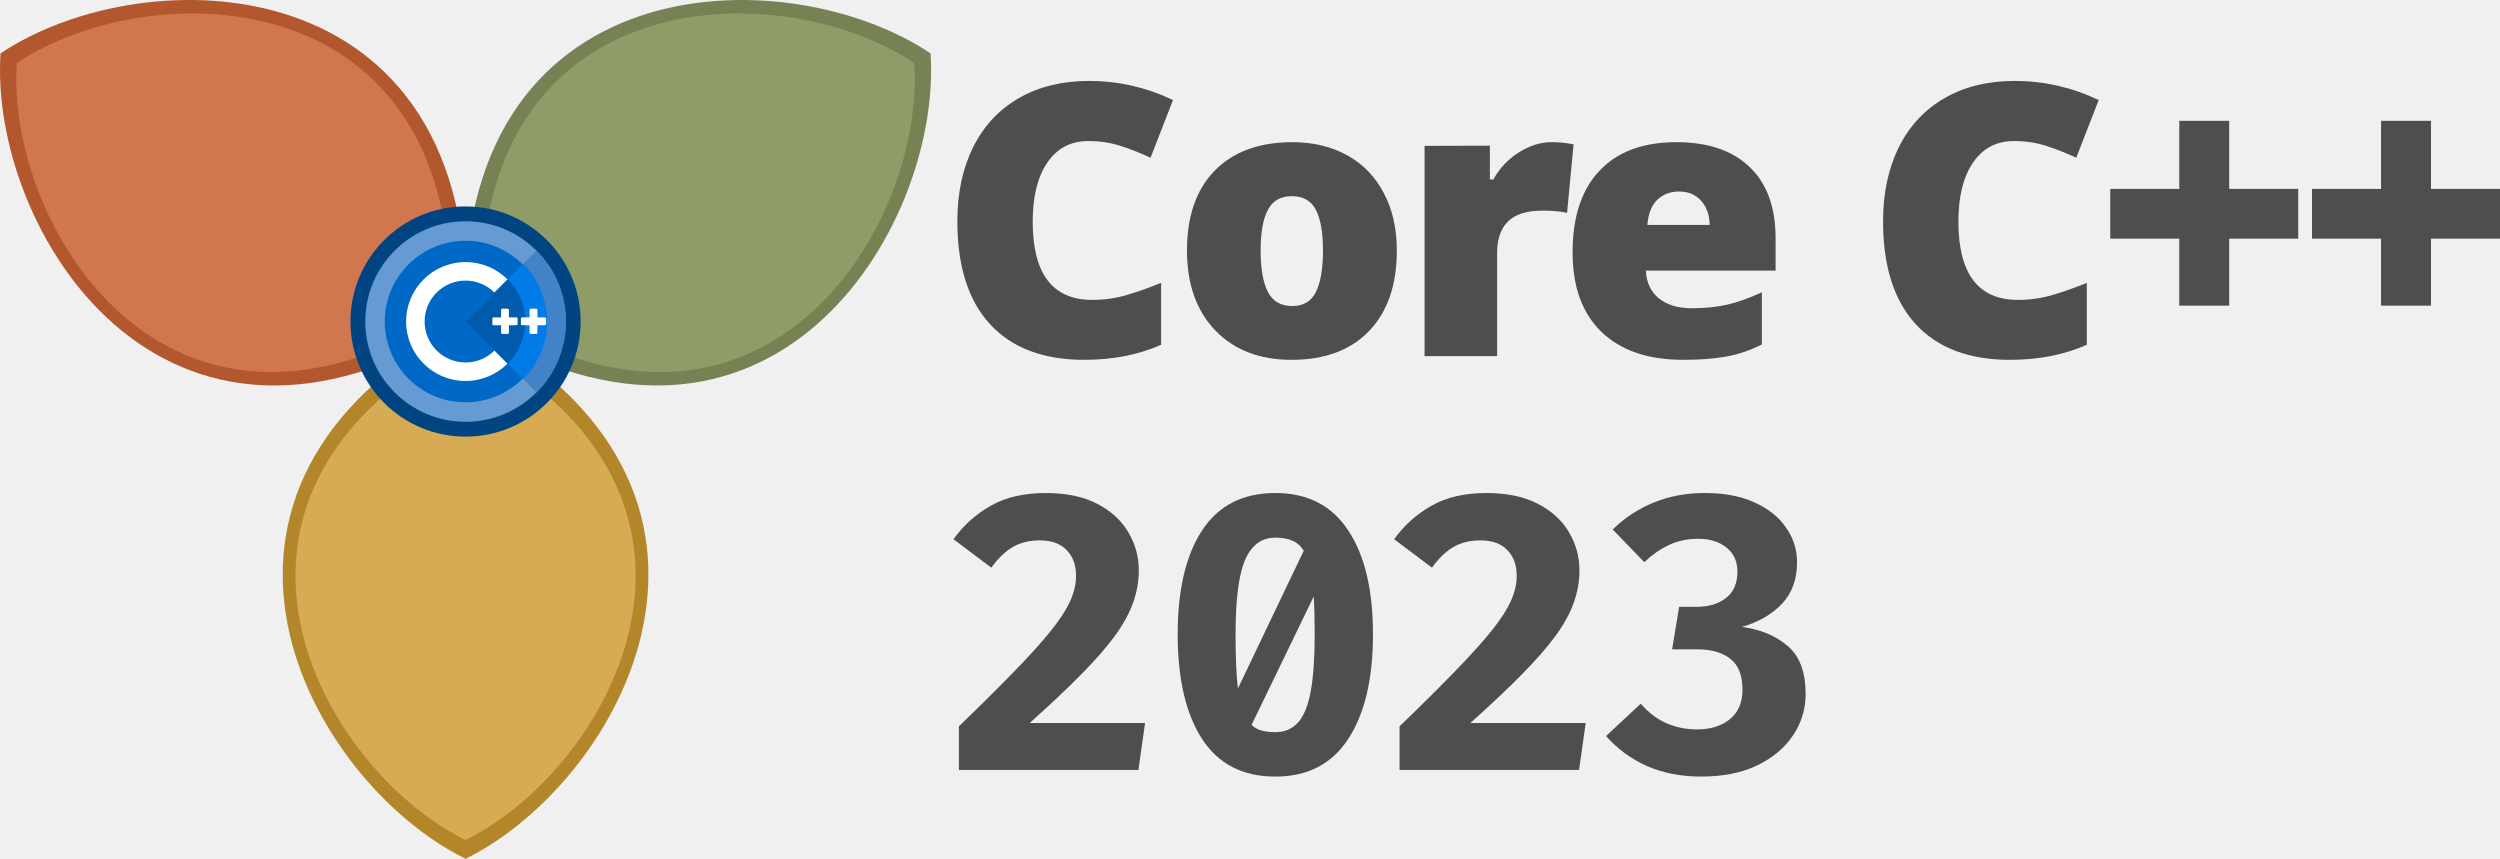
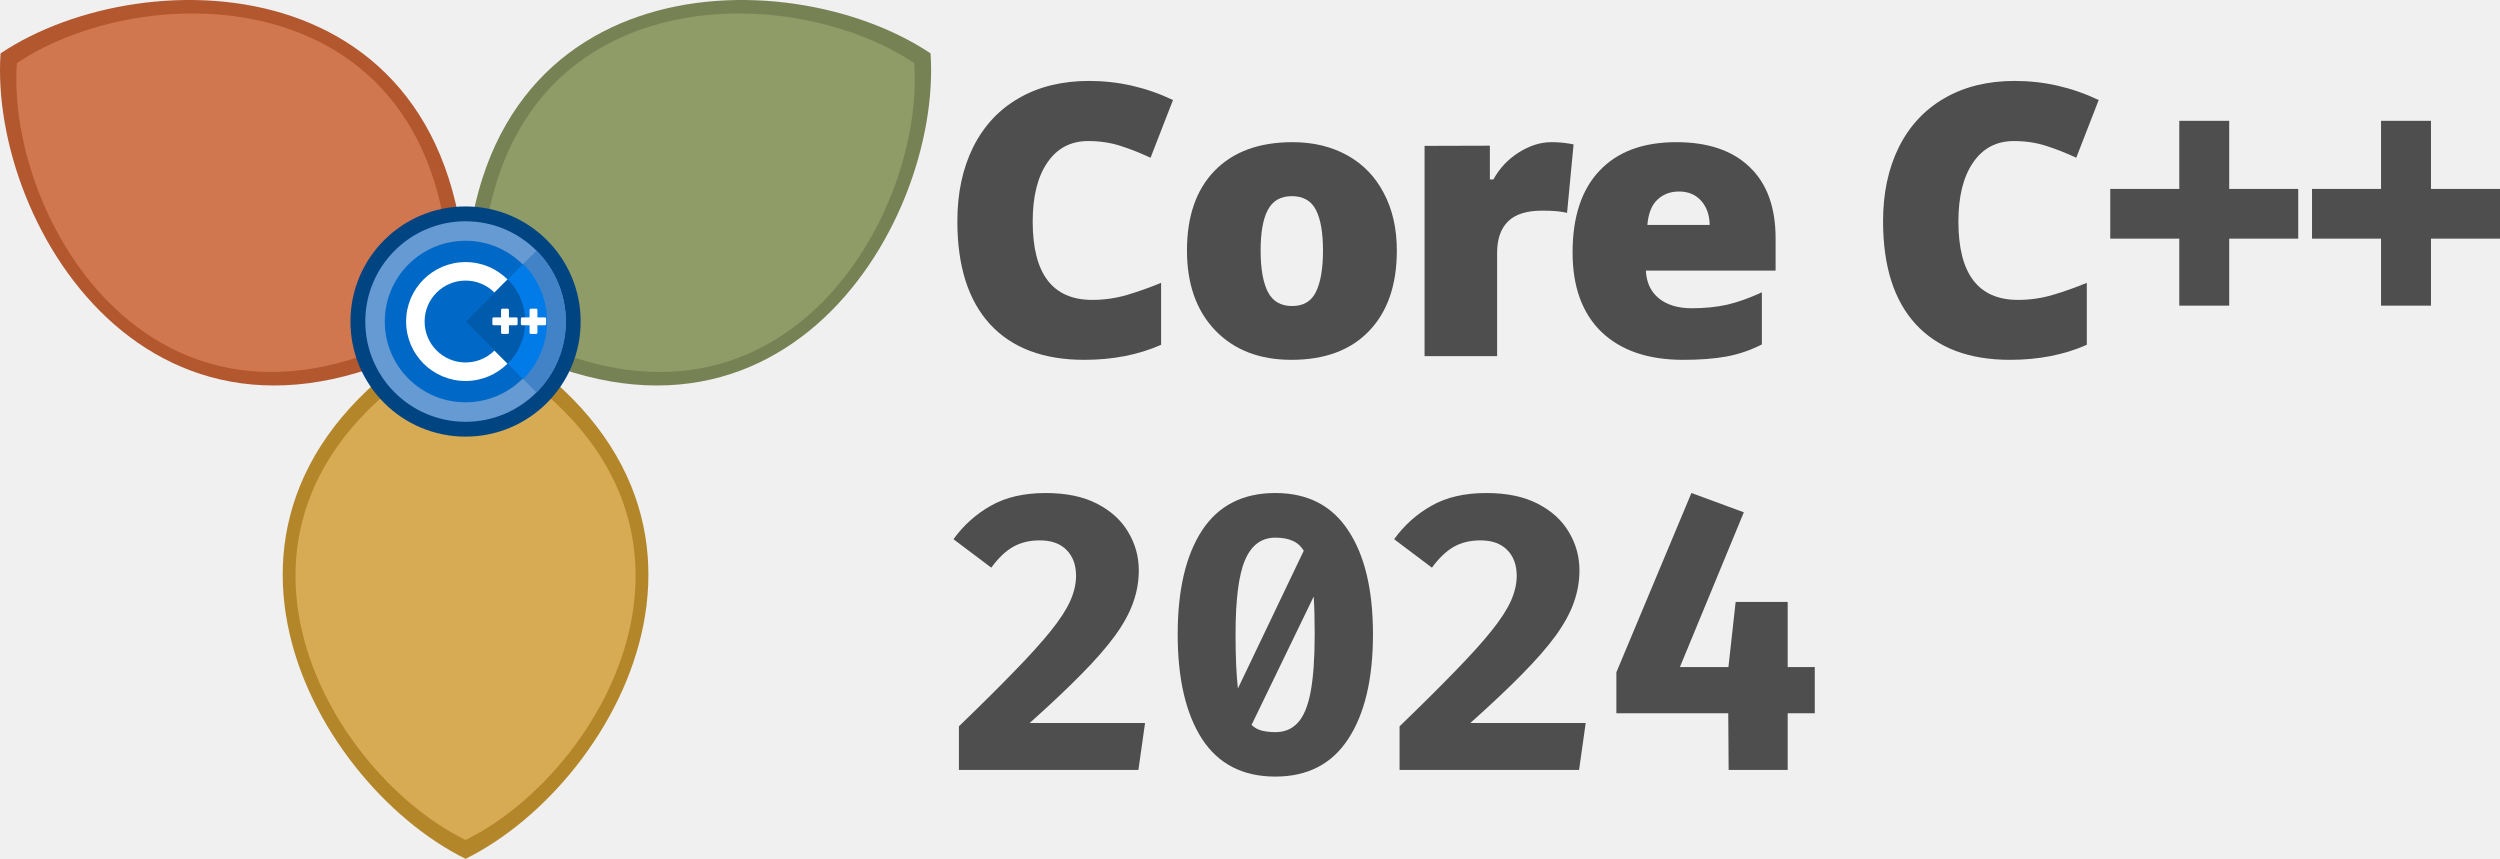
<svg xmlns="http://www.w3.org/2000/svg" version="1.1" id="Layer_1" x="0px" y="0px" width="192.963" height="66.286" viewBox="0 0 192.963 66.286" enable-background="new 0 0 185 188" xml:space="preserve">
  <defs id="defs233">
    <radialGradient gradientUnits="userSpaceOnUse" gradientTransform="matrix(0.498,0,0,0.498,172.2891,79.7388)" r="20.114" cy="-60.055" cx="-310.583" id="SVGID_1_">
      <stop id="stop48" style="stop-color:#FFCF4F" offset="0" />
      <stop id="stop50" style="stop-color:#F4C236" offset="1" />
    </radialGradient>
    <radialGradient gradientUnits="userSpaceOnUse" gradientTransform="matrix(0.498,0,0,0.498,172.2891,79.7388)" r="27.658" cy="-70.27" cx="-322.635" id="SVGID_2_">
      <stop id="stop55" style="stop-color:#08A960" offset="0" />
      <stop id="stop57" style="stop-color:#07914B" offset="1" />
    </radialGradient>
    <radialGradient gradientUnits="userSpaceOnUse" gradientTransform="matrix(0.498,0,0,0.498,172.2891,79.7388)" r="40.54" cy="-109.951" cx="-313.183" id="SVGID_3_">
      <stop id="stop62" style="stop-color:#567FC0" offset="0" />
      <stop id="stop64" style="stop-color:#557FC0" offset="1" />
    </radialGradient>
    <radialGradient gradientUnits="userSpaceOnUse" gradientTransform="matrix(0.498,0,0,0.498,172.2891,79.7388)" r="33.058" cy="-119.916" cx="-301.119" id="SVGID_4_">
      <stop id="stop69" style="stop-color:#E14C40" offset="0" />
      <stop id="stop71" style="stop-color:#CD392D" offset="1" />
    </radialGradient>
    <filter style="color-interpolation-filters:sRGB" id="filter4319">
      <feColorMatrix values="0.21 0.72 0.072 0 0 0.21 0.72 0.072 0 0 0.21 0.72 0.072 0 0 0 0 0 1 0 " id="feColorMatrix4317" />
    </filter>
    <radialGradient gradientUnits="userSpaceOnUse" gradientTransform="matrix(0.498,0,0,0.498,172.2891,79.7388)" r="20.114" cy="66.455" cx="-310.583" id="SVGID_5_">
      <stop id="stop124" style="stop-color:#CCCCCC" offset="0" />
      <stop id="stop126" style="stop-color:#C0C0C0" offset="1" />
    </radialGradient>
    <radialGradient gradientUnits="userSpaceOnUse" gradientTransform="matrix(0.498,0,0,0.498,172.2891,79.7388)" r="27.658" cy="56.241" cx="-322.635" id="SVGID_6_">
      <stop id="stop131" style="stop-color:#A0A0A0" offset="0" />
      <stop id="stop133" style="stop-color:#7B7B7B" offset="1" />
    </radialGradient>
    <radialGradient gradientUnits="userSpaceOnUse" gradientTransform="matrix(0.498,0,0,0.498,172.2891,79.7388)" r="40.54" cy="16.559" cx="-313.183" id="SVGID_7_">
      <stop id="stop138" style="stop-color:#848484" offset="0" />
      <stop id="stop140" style="stop-color:#838383" offset="1" />
    </radialGradient>
    <radialGradient gradientUnits="userSpaceOnUse" gradientTransform="matrix(0.498,0,0,0.498,172.2891,79.7388)" r="33.058" cy="6.594" cx="-301.119" id="SVGID_8_">
      <stop id="stop145" style="stop-color:#626262" offset="0" />
      <stop id="stop147" style="stop-color:#474747" offset="1" />
    </radialGradient>
    <radialGradient gradientUnits="userSpaceOnUse" gradientTransform="matrix(0.498,0,0,0.498,172.2891,79.7388)" r="20.114" cy="192.965" cx="-310.265" id="SVGID_9_">
      <stop id="stop200" style="stop-color:#FFCF4F" offset="0" />
      <stop id="stop202" style="stop-color:#F4C236" offset="1" />
    </radialGradient>
    <radialGradient gradientUnits="userSpaceOnUse" gradientTransform="matrix(0.498,0,0,0.498,172.2891,79.7388)" r="27.658" cy="182.751" cx="-322.317" id="SVGID_10_">
      <stop id="stop207" style="stop-color:#08A960" offset="0" />
      <stop id="stop209" style="stop-color:#07914B" offset="1" />
    </radialGradient>
    <radialGradient gradientUnits="userSpaceOnUse" gradientTransform="matrix(0.498,0,0,0.498,172.2891,79.7388)" r="40.54" cy="143.069" cx="-312.865" id="SVGID_11_">
      <stop id="stop214" style="stop-color:#567FC0" offset="0" />
      <stop id="stop216" style="stop-color:#557FC0" offset="1" />
    </radialGradient>
    <radialGradient gradientUnits="userSpaceOnUse" gradientTransform="matrix(0.498,0,0,0.498,172.2891,79.7388)" r="33.058" cy="133.104" cx="-300.801" id="SVGID_12_">
      <stop id="stop221" style="stop-color:#E14C40" offset="0" />
      <stop id="stop223" style="stop-color:#CD392D" offset="1" />
    </radialGradient>
  </defs>
  <g transform="matrix(0.3816922,0,0,0.3816922,-3.545729,-29.98874)" id="layer1">
    <g id="g4622">
      <path transform="scale(0.2645833)" id="path4505" d="m 390.93,542.691 c -243.116,128.539 -119.577,351.833 0,410.627 119.577,-58.794 243.116,-282.088 0,-410.627 z" style="opacity:1;fill:#b3862a;fill-opacity:1;fill-rule:evenodd;stroke:none;stroke-width:1;stroke-linecap:butt;stroke-linejoin:miter;stroke-miterlimit:4;stroke-dasharray:none;stroke-opacity:1" />
      <path style="opacity:1;fill:#778254;fill-opacity:1;fill-rule:evenodd;stroke:none;stroke-width:0.265;stroke-linecap:butt;stroke-linejoin:miter;stroke-miterlimit:4;stroke-dasharray:none;stroke-opacity:1" d="M 103.377,143.686 C 164.992,182.388 199.813,124.54 197.466,89.363 168.175,69.742 100.667,70.975 103.377,143.686 Z" id="path4510" />
      <path id="path4601" d="m 106.671,141.856 c 57.302,35.993 89.686,-17.805 87.503,-50.52 -27.24,-18.248 -90.023,-17.101 -87.503,50.52 z" style="opacity:1;fill:#8f9c67;fill-opacity:1;fill-rule:evenodd;stroke:none;stroke-width:0.246;stroke-linecap:butt;stroke-linejoin:miter;stroke-miterlimit:4;stroke-dasharray:none;stroke-opacity:1" />
      <path style="opacity:1;fill:#b3572f;fill-opacity:1;fill-rule:evenodd;stroke:none;stroke-width:0.265;stroke-linecap:butt;stroke-linejoin:miter;stroke-miterlimit:4;stroke-dasharray:none;stroke-opacity:1" d="M 103.49,143.686 C 106.2,70.975 38.692,69.742 9.401,89.363 7.054,124.54 41.875,182.388 103.49,143.686 Z" id="path4514" />
      <path id="path4597" d="M 100.196,141.856 C 102.716,74.234 39.933,73.088 12.693,91.336 10.51,124.051 42.894,177.848 100.196,141.856 Z" style="opacity:1;fill:#d17750;fill-opacity:1;fill-rule:evenodd;stroke:none;stroke-width:0.246;stroke-linecap:butt;stroke-linejoin:miter;stroke-miterlimit:4;stroke-dasharray:none;stroke-opacity:1" />
      <path style="opacity:1;fill:#d6ab54;fill-opacity:1;fill-rule:evenodd;stroke:none;stroke-width:0.246;stroke-linecap:butt;stroke-linejoin:miter;stroke-miterlimit:4;stroke-dasharray:none;stroke-opacity:1" d="m 103.433,147.39 c -59.822,31.629 -29.423,86.573 0,101.04 29.423,-14.467 59.822,-69.411 0,-101.04 z" id="path4599" />
      <circle r="21.775" cy="143.587" cx="103.433" id="path4521" style="opacity:1;fill:#659ad2;fill-opacity:1;stroke:#004482;stroke-width:3;stroke-linecap:round;stroke-linejoin:round;stroke-miterlimit:4;stroke-dasharray:none;stroke-opacity:1" />
      <path style="opacity:1;fill:#4283c8;fill-opacity:1;stroke:none;stroke-width:0.331;stroke-linecap:round;stroke-linejoin:round;stroke-miterlimit:4;stroke-dasharray:none;stroke-opacity:1" id="path4571" d="m 117.779,129.244 a 20.284,20.284 0 0 1 5.941,14.343 20.284,20.284 0 0 1 -5.941,14.343 L 103.436,143.587 Z" />
      <ellipse ry="16.331" rx="16.331" style="opacity:1;fill:#0068c6;fill-opacity:1;stroke:none;stroke-width:0.267;stroke-linecap:round;stroke-linejoin:round;stroke-miterlimit:4;stroke-dasharray:none;stroke-opacity:1" id="circle4549" cx="103.433" cy="143.587" />
      <circle style="opacity:1;fill:#ffffff;fill-opacity:1;stroke:none;stroke-width:0.196;stroke-linecap:round;stroke-linejoin:round;stroke-miterlimit:4;stroke-dasharray:none;stroke-opacity:1" id="circle4547" cx="103.433" cy="143.587" r="12.021" />
      <circle r="8.279" style="opacity:1;fill:#0068c6;fill-opacity:1;stroke:none;stroke-width:0.135;stroke-linecap:round;stroke-linejoin:round;stroke-miterlimit:4;stroke-dasharray:none;stroke-opacity:1" id="circle4545" cx="103.433" cy="143.587" />
      <path d="m 115.085,131.937 a 16.475,16.475 0 0 1 4.826,11.65 16.475,16.475 0 0 1 -4.826,11.65 l -11.65,-11.65 z" id="path4573" style="opacity:1;fill:#007be8;fill-opacity:1;stroke:none;stroke-width:0.269;stroke-linecap:round;stroke-linejoin:round;stroke-miterlimit:4;stroke-dasharray:none;stroke-opacity:1" />
      <path d="m 111.967,135.053 a 12.069,12.069 0 0 1 3.535,8.534 12.069,12.069 0 0 1 -3.535,8.534 l -8.534,-8.534 z" id="circle4553" style="opacity:1;fill:#005bac;fill-opacity:1;stroke:none;stroke-width:0.197;stroke-linecap:round;stroke-linejoin:round;stroke-miterlimit:4;stroke-dasharray:none;stroke-opacity:1" />
      <g transform="matrix(0.7297297,0,0,0.7297297,31.07577,38.79505)" id="g4561">
        <rect style="opacity:1;fill:#ffffff;fill-opacity:1;stroke:#004482;stroke-width:0;stroke-linecap:butt;stroke-linejoin:miter;stroke-miterlimit:4;stroke-dasharray:none;stroke-opacity:1" id="rect4555" width="2.177" height="6.993" x="108.997" y="140.045" ry="0.35" />
        <rect ry="0.35" y="-113.582" x="142.453" height="6.993" width="2.177" id="rect4557" style="opacity:1;fill:#ffffff;fill-opacity:1;stroke:#004482;stroke-width:0;stroke-linecap:butt;stroke-linejoin:miter;stroke-miterlimit:4;stroke-dasharray:none;stroke-opacity:1" transform="rotate(90)" />
      </g>
      <g id="g4567" transform="matrix(0.7297297,0,0,0.7297297,36.8399,38.79505)">
        <rect ry="0.35" y="140.045" x="108.997" height="6.993" width="2.177" id="rect4563" style="opacity:1;fill:#ffffff;fill-opacity:1;stroke:#004482;stroke-width:0;stroke-linecap:butt;stroke-linejoin:miter;stroke-miterlimit:4;stroke-dasharray:none;stroke-opacity:1" />
        <rect transform="rotate(90)" style="opacity:1;fill:#ffffff;fill-opacity:1;stroke:#004482;stroke-width:0;stroke-linecap:butt;stroke-linejoin:miter;stroke-miterlimit:4;stroke-dasharray:none;stroke-opacity:1" id="rect4565" width="2.177" height="6.993" x="142.453" y="-113.582" ry="0.35" />
      </g>
    </g>
  </g>
-   <g id="layer2" style="display:inline" transform="translate(-3.1831818e-8,0.5142064)">
+   <g id="layer2" style="display:none" transform="translate(-3.1831818e-8,0.5142064)">
    <g style="display:inline" id="g9360-7" transform="matrix(1.027803,0,0,1.027803,-5.588682,8.377717)">
      <g aria-label="Core C++ 2023 " style="font-style:normal;font-variant:normal;font-weight:normal;font-stretch:normal;font-size:28.54px;line-height:0;font-family:'WLM Idea';-inkscape-font-specification:'WLM Idea';text-align:start;letter-spacing:0px;word-spacing:0px;text-anchor:start;fill:#4e4e4e;fill-opacity:1;stroke:none;stroke-width:0.557px;stroke-linecap:butt;stroke-linejoin:miter;stroke-opacity:1" id="text9352-1">
        <path d="m 87.157,1.941 q -1.965,0 -3.066,1.617 -1.101,1.603 -1.101,4.431 0,5.881 4.473,5.881 1.352,0 2.62,-0.376 1.268,-0.376 2.55,-0.906 v 4.654 q -2.55,1.129 -5.769,1.129 -4.613,0 -7.079,-2.676 -2.453,-2.676 -2.453,-7.734 0,-3.163 1.185,-5.56 1.198,-2.397 3.428,-3.679 2.244,-1.296 5.268,-1.296 3.303,0 6.313,1.435 L 91.84,3.195 Q 90.711,2.666 89.582,2.303 88.453,1.941 87.157,1.941 Z" style="font-style:normal;font-variant:normal;font-weight:normal;font-stretch:normal;font-size:28.54px;line-height:110%;font-family:'WLM Idea';-inkscape-font-specification:'WLM Idea';letter-spacing:-1.013px;fill:#4e4e4e;fill-opacity:1;stroke-width:0.557px" id="path237" />
        <path d="m 110.336,10.163 q 0,3.874 -2.09,6.048 -2.076,2.16 -5.825,2.16 -3.595,0 -5.727,-2.216 -2.118,-2.216 -2.118,-5.992 0,-3.86 2.076,-5.992 2.09,-2.146 5.853,-2.146 2.327,0 4.111,0.989 1.784,0.989 2.745,2.843 0.975,1.839 0.975,4.306 z m -10.229,0 q 0,2.035 0.543,3.108 0.543,1.059 1.826,1.059 1.268,0 1.784,-1.059 0.53,-1.073 0.53,-3.108 0,-2.021 -0.53,-3.052 -0.53,-1.031 -1.812,-1.031 -1.254,0 -1.798,1.031 -0.543,1.017 -0.543,3.052 z" style="font-style:normal;font-variant:normal;font-weight:normal;font-stretch:normal;font-size:28.54px;line-height:110%;font-family:'WLM Idea';-inkscape-font-specification:'WLM Idea';letter-spacing:-1.013px;fill:#4e4e4e;fill-opacity:1;stroke-width:0.557px" id="path239" />
        <path d="m 121.949,2.025 q 0.711,0 1.352,0.111 l 0.307,0.056 -0.488,5.142 q -0.669,-0.167 -1.853,-0.167 -1.784,0 -2.592,0.822 -0.808,0.808 -0.808,2.341 v 7.762 h -5.449 V 2.303 l 4.905,-0.014 v 2.536 h 0.265 q 0.683,-1.254 1.895,-2.021 1.226,-0.78 2.467,-0.78 z" style="font-style:normal;font-variant:normal;font-weight:normal;font-stretch:normal;font-size:28.54px;line-height:110%;font-family:'WLM Idea';-inkscape-font-specification:'WLM Idea';letter-spacing:-1.013px;fill:#4e4e4e;fill-opacity:1;stroke-width:0.557px" id="path241" />
        <path d="m 131.84,18.371 q -3.944,0 -6.132,-2.09 -2.174,-2.104 -2.174,-5.978 0,-3.999 2.021,-6.132 2.021,-2.146 5.769,-2.146 3.567,0 5.505,1.867 1.951,1.853 1.951,5.351 v 2.425 h -9.741 q 0.056,1.324 0.962,2.076 0.92,0.753 2.494,0.753 1.435,0 2.634,-0.265 1.212,-0.279 2.62,-0.934 v 3.916 q -1.282,0.655 -2.648,0.906 -1.366,0.251 -3.261,0.251 z M 131.52,5.731 q -0.962,0 -1.617,0.613 -0.641,0.599 -0.753,1.895 h 4.682 q -0.028,-1.143 -0.655,-1.826 -0.613,-0.683 -1.658,-0.683 z" style="font-style:normal;font-variant:normal;font-weight:normal;font-stretch:normal;font-size:28.54px;line-height:110%;font-family:'WLM Idea';-inkscape-font-specification:'WLM Idea';letter-spacing:-1.013px;fill:#4e4e4e;fill-opacity:1;stroke-width:0.557px" id="path243" />
        <path d="m 156.675,1.941 q -1.965,0 -3.066,1.617 -1.101,1.603 -1.101,4.431 0,5.881 4.473,5.881 1.352,0 2.62,-0.376 1.268,-0.376 2.55,-0.906 v 4.654 q -2.55,1.129 -5.769,1.129 -4.613,0 -7.079,-2.676 -2.453,-2.676 -2.453,-7.734 0,-3.163 1.185,-5.56 1.198,-2.397 3.428,-3.679 2.244,-1.296 5.268,-1.296 3.303,0 6.313,1.435 l -1.686,4.334 q -1.129,-0.53 -2.258,-0.892 -1.129,-0.362 -2.425,-0.362 z" style="font-style:normal;font-variant:normal;font-weight:normal;font-stretch:normal;font-size:28.54px;line-height:110%;font-family:'WLM Idea';-inkscape-font-specification:'WLM Idea';letter-spacing:-1.013px;fill:#4e4e4e;fill-opacity:1;stroke-width:0.557px" id="path245" />
        <path d="m 169.096,9.271 h -5.184 V 5.536 h 5.184 V 0.422 h 3.749 V 5.536 h 5.184 v 3.735 h -5.184 v 5.031 h -3.749 z" style="font-style:normal;font-variant:normal;font-weight:normal;font-stretch:normal;font-size:28.54px;line-height:110%;font-family:'WLM Idea';-inkscape-font-specification:'WLM Idea';letter-spacing:-1.013px;fill:#4e4e4e;fill-opacity:1;stroke-width:0.557px" id="path247" />
        <path d="M 184.248,9.271 H 179.064 V 5.536 h 5.184 V 0.422 h 3.749 V 5.536 h 5.184 v 3.735 h -5.184 v 5.031 h -3.749 z" style="font-style:normal;font-variant:normal;font-weight:normal;font-stretch:normal;font-size:28.54px;line-height:110%;font-family:'WLM Idea';-inkscape-font-specification:'WLM Idea';letter-spacing:-1.013px;fill:#4e4e4e;fill-opacity:1;stroke-width:0.557px" id="path249" />
        <path d="m 83.962,28.373 q 2.312,0 3.864,0.805 1.566,0.805 2.342,2.137 0.79,1.317 0.79,2.869 0,1.229 -0.424,2.415 -0.41,1.171 -1.361,2.488 -0.951,1.303 -2.532,2.898 -1.566,1.595 -3.878,3.659 h 8.664 l -0.498,3.527 H 77.449 v -3.278 q 2.503,-2.415 4.186,-4.157 1.698,-1.742 2.708,-3 1.025,-1.273 1.464,-2.254 0.439,-0.981 0.439,-1.888 0,-1.229 -0.717,-1.947 -0.703,-0.717 -2.005,-0.717 -1.156,0 -2.005,0.483 -0.849,0.483 -1.639,1.566 l -2.839,-2.137 q 1.142,-1.581 2.81,-2.517 1.668,-0.951 4.113,-0.951 z" style="font-style:normal;font-variant:normal;font-weight:bold;font-stretch:normal;font-size:28.54px;line-height:110%;font-family:'Fira Code';-inkscape-font-specification:'Fira Code Bold';letter-spacing:-1.013px;fill:#4e4e4e;fill-opacity:1;stroke-width:0.557px" id="path251" />
        <path d="m 101.211,28.373 q 3.63,0 5.474,2.81 1.859,2.795 1.859,7.801 0,5.02 -1.859,7.859 -1.844,2.825 -5.474,2.825 -3.659,0 -5.503,-2.825 -1.829,-2.839 -1.829,-7.859 0,-5.005 1.829,-7.801 1.844,-2.81 5.503,-2.81 z m 0,3.352 q -1.551,0 -2.269,1.668 -0.717,1.654 -0.717,5.591 0,1.288 0.044,2.298 0.044,0.995 0.132,1.771 L 103.347,32.705 q -0.351,-0.556 -0.878,-0.761 -0.512,-0.22 -1.259,-0.22 z m 2.956,7.259 q 0,-1.683 -0.073,-2.839 l -4.669,9.645 q 0.322,0.307 0.761,0.424 0.454,0.117 1.025,0.117 1.039,0 1.683,-0.703 0.659,-0.703 0.966,-2.312 0.307,-1.625 0.307,-4.332 z" style="font-style:normal;font-variant:normal;font-weight:bold;font-stretch:normal;font-size:28.54px;line-height:110%;font-family:'Fira Code';-inkscape-font-specification:'Fira Code Bold';letter-spacing:-1.013px;fill:#4e4e4e;fill-opacity:1;stroke-width:0.557px" id="path253" />
        <path d="m 117.054,28.373 q 2.312,0 3.864,0.805 1.566,0.805 2.342,2.137 0.79,1.317 0.79,2.869 0,1.229 -0.424,2.415 -0.41,1.171 -1.361,2.488 -0.951,1.303 -2.532,2.898 -1.566,1.595 -3.878,3.659 h 8.664 l -0.498,3.527 H 110.541 v -3.278 q 2.503,-2.415 4.186,-4.157 1.698,-1.742 2.708,-3 1.024,-1.273 1.464,-2.254 0.439,-0.981 0.439,-1.888 0,-1.229 -0.717,-1.947 -0.703,-0.717 -2.005,-0.717 -1.156,0 -2.005,0.483 -0.849,0.483 -1.639,1.566 l -2.839,-2.137 q 1.142,-1.581 2.81,-2.517 1.668,-0.951 4.113,-0.951 z" style="font-style:normal;font-variant:normal;font-weight:bold;font-stretch:normal;font-size:28.54px;line-height:110%;font-family:'Fira Code';-inkscape-font-specification:'Fira Code Bold';letter-spacing:-1.013px;fill:#4e4e4e;fill-opacity:1;stroke-width:0.557px" id="path255" />
        <path d="m 133.483,28.373 q 2.195,0 3.732,0.717 1.551,0.703 2.356,1.888 0.82,1.171 0.82,2.591 0,1.932 -1.142,3.132 -1.127,1.185 -3,1.727 2.093,0.278 3.439,1.434 1.347,1.142 1.347,3.6 0,1.712 -0.951,3.117 -0.937,1.405 -2.693,2.254 -1.756,0.834 -4.2,0.834 -2.269,0 -4.069,-0.79 -1.8,-0.805 -3.074,-2.254 l 2.605,-2.43 q 0.878,1.01 1.947,1.478 1.083,0.454 2.283,0.454 1.507,0 2.459,-0.761 0.951,-0.776 0.951,-2.225 0,-1.61 -0.907,-2.312 -0.893,-0.717 -2.532,-0.717 h -1.844 l 0.527,-3.191 h 1.317 q 1.346,0 2.195,-0.659 0.864,-0.659 0.864,-1.99 0,-1.142 -0.82,-1.8 -0.82,-0.659 -2.122,-0.659 -1.215,0 -2.21,0.468 -0.981,0.468 -1.844,1.288 l -2.371,-2.459 q 1.39,-1.346 3.117,-2.034 1.727,-0.703 3.82,-0.703 z" style="font-style:normal;font-variant:normal;font-weight:bold;font-stretch:normal;font-size:28.54px;line-height:110%;font-family:'Fira Code';-inkscape-font-specification:'Fira Code Bold';letter-spacing:-1.013px;fill:#4e4e4e;fill-opacity:1;stroke-width:0.557px" id="path257" />
      </g>
      <g aria-label=" " style="font-style:normal;font-variant:normal;font-weight:normal;font-stretch:normal;font-size:28.615px;line-height:125%;font-family:'WLM Idea';-inkscape-font-specification:'WLM Idea';text-align:start;letter-spacing:0px;word-spacing:0px;text-anchor:start;fill:#4e4e4e;fill-opacity:1;stroke:none;stroke-width:0.715px;stroke-linecap:butt;stroke-linejoin:miter;stroke-opacity:1" id="text9358-6" />
    </g>
  </g>
  <g transform="translate(-3.1831818e-8,0.5142064)" style="display:none" id="g199">
    <g transform="matrix(1.027803,0,0,1.027803,-5.588682,8.377717)" id="g197">
      <g style="font-size:28.54px;line-height:0;font-family:'WLM Idea';-inkscape-font-specification:'WLM Idea';letter-spacing:0px;word-spacing:0px;fill:#4e4e4e;stroke-width:0.557px" id="g193" aria-label="Core C++ 2022 ">
        <path id="path171" style="line-height:110%;letter-spacing:-1.013px" d="m 87.157,1.941 q -1.965,0 -3.066,1.617 -1.101,1.603 -1.101,4.431 0,5.881 4.473,5.881 1.352,0 2.62,-0.376 1.268,-0.376 2.55,-0.906 v 4.654 q -2.55,1.129 -5.769,1.129 -4.613,0 -7.079,-2.676 -2.453,-2.676 -2.453,-7.734 0,-3.163 1.185,-5.56 1.198,-2.397 3.428,-3.679 2.244,-1.296 5.268,-1.296 3.303,0 6.313,1.435 L 91.84,3.195 Q 90.711,2.666 89.582,2.303 88.453,1.941 87.157,1.941 Z" />
        <path id="path173" style="line-height:110%;letter-spacing:-1.013px" d="m 110.35,10.163 q 0,3.874 -2.09,6.048 -2.076,2.16 -5.825,2.16 -3.595,0 -5.727,-2.216 -2.118,-2.216 -2.118,-5.992 0,-3.86 2.076,-5.992 2.09,-2.146 5.853,-2.146 2.327,0 4.111,0.989 1.784,0.989 2.745,2.843 0.975,1.839 0.975,4.306 z m -10.229,0 q 0,2.035 0.543,3.108 0.543,1.059 1.826,1.059 1.268,0 1.784,-1.059 0.53,-1.073 0.53,-3.108 0,-2.021 -0.53,-3.052 -0.53,-1.031 -1.812,-1.031 -1.254,0 -1.798,1.031 -0.543,1.017 -0.543,3.052 z" />
        <path id="path175" style="line-height:110%;letter-spacing:-1.013px" d="m 121.977,2.025 q 0.711,0 1.352,0.111 l 0.307,0.056 -0.488,5.142 q -0.669,-0.167 -1.853,-0.167 -1.784,0 -2.592,0.822 -0.808,0.808 -0.808,2.341 v 7.762 H 112.445 V 2.303 l 4.905,-0.014 v 2.536 h 0.265 q 0.683,-1.254 1.895,-2.021 1.226,-0.78 2.467,-0.78 z" />
        <path id="path177" style="line-height:110%;letter-spacing:-1.013px" d="m 131.875,18.371 q -3.944,0 -6.132,-2.09 -2.174,-2.104 -2.174,-5.978 0,-3.999 2.021,-6.132 2.021,-2.146 5.769,-2.146 3.567,0 5.505,1.867 1.951,1.853 1.951,5.351 v 2.425 h -9.741 q 0.056,1.324 0.962,2.076 0.92,0.753 2.494,0.753 1.435,0 2.634,-0.265 1.212,-0.279 2.62,-0.934 v 3.916 q -1.282,0.655 -2.648,0.906 -1.366,0.251 -3.261,0.251 z M 131.555,5.731 q -0.962,0 -1.617,0.613 -0.641,0.599 -0.753,1.895 h 4.682 q -0.028,-1.143 -0.655,-1.826 -0.613,-0.683 -1.658,-0.683 z" />
        <path id="path179" style="line-height:110%;letter-spacing:-1.013px" d="m 156.675,1.941 q -1.965,0 -3.066,1.617 -1.101,1.603 -1.101,4.431 0,5.881 4.473,5.881 1.352,0 2.62,-0.376 1.268,-0.376 2.55,-0.906 v 4.654 q -2.55,1.129 -5.769,1.129 -4.613,0 -7.079,-2.676 -2.453,-2.676 -2.453,-7.734 0,-3.163 1.185,-5.56 1.198,-2.397 3.428,-3.679 2.244,-1.296 5.268,-1.296 3.303,0 6.313,1.435 l -1.686,4.334 q -1.129,-0.53 -2.258,-0.892 -1.129,-0.362 -2.425,-0.362 z" />
        <path id="path181" style="line-height:110%;letter-spacing:-1.013px" d="M 169.11,9.271 H 163.926 V 5.536 h 5.184 V 0.422 h 3.749 V 5.536 h 5.184 v 3.735 h -5.184 v 5.031 h -3.749 z" />
        <path id="path183" style="line-height:110%;letter-spacing:-1.013px" d="M 184.248,9.271 H 179.064 V 5.536 h 5.184 V 0.422 h 3.749 V 5.536 h 5.184 v 3.735 h -5.184 v 5.031 h -3.749 z" />
        <path id="path185" style="font-weight:bold;line-height:110%;font-family:'Fira Code';-inkscape-font-specification:'Fira Code Bold';letter-spacing:-1.013px" d="m 83.962,28.373 q 2.312,0 3.864,0.805 1.566,0.805 2.342,2.137 0.79,1.317 0.79,2.869 0,1.229 -0.424,2.415 -0.41,1.171 -1.361,2.488 -0.951,1.303 -2.532,2.898 -1.566,1.595 -3.878,3.659 h 8.664 l -0.498,3.527 H 77.449 v -3.278 q 2.503,-2.415 4.186,-4.157 1.698,-1.742 2.708,-3 1.025,-1.273 1.464,-2.254 0.439,-0.981 0.439,-1.888 0,-1.229 -0.717,-1.947 -0.703,-0.717 -2.005,-0.717 -1.156,0 -2.005,0.483 -0.849,0.483 -1.639,1.566 l -2.839,-2.137 q 1.142,-1.581 2.81,-2.517 1.668,-0.951 4.113,-0.951 z" />
        <path id="path187" style="font-weight:bold;line-height:110%;font-family:'Fira Code';-inkscape-font-specification:'Fira Code Bold';letter-spacing:-1.013px" d="m 101.215,28.373 q 3.63,0 5.474,2.81 1.859,2.795 1.859,7.801 0,5.02 -1.859,7.859 -1.844,2.825 -5.474,2.825 -3.659,0 -5.503,-2.825 -1.829,-2.839 -1.829,-7.859 0,-5.005 1.829,-7.801 1.844,-2.81 5.503,-2.81 z m 0,3.352 q -1.551,0 -2.269,1.668 -0.717,1.654 -0.717,5.591 0,1.288 0.044,2.298 0.044,0.995 0.132,1.771 l 4.947,-10.348 q -0.351,-0.556 -0.878,-0.761 -0.512,-0.22 -1.259,-0.22 z m 2.956,7.259 q 0,-1.683 -0.073,-2.839 l -4.669,9.645 q 0.322,0.307 0.761,0.424 0.454,0.117 1.025,0.117 1.039,0 1.683,-0.703 0.659,-0.703 0.966,-2.312 0.307,-1.625 0.307,-4.332 z" />
        <path id="path189" style="font-weight:bold;line-height:110%;font-family:'Fira Code';-inkscape-font-specification:'Fira Code Bold';letter-spacing:-1.013px" d="m 117.063,28.373 q 2.312,0 3.864,0.805 1.566,0.805 2.342,2.137 0.79,1.317 0.79,2.869 0,1.229 -0.424,2.415 -0.41,1.171 -1.361,2.488 -0.951,1.303 -2.532,2.898 -1.566,1.595 -3.878,3.659 h 8.664 l -0.498,3.527 H 110.55 v -3.278 q 2.503,-2.415 4.186,-4.157 1.698,-1.742 2.708,-3 1.025,-1.273 1.464,-2.254 0.439,-0.981 0.439,-1.888 0,-1.229 -0.717,-1.947 -0.703,-0.717 -2.005,-0.717 -1.156,0 -2.005,0.483 -0.849,0.483 -1.639,1.566 l -2.839,-2.137 q 1.142,-1.581 2.81,-2.517 1.668,-0.951 4.113,-0.951 z" />
        <path id="path191" style="font-weight:bold;line-height:110%;font-family:'Fira Code';-inkscape-font-specification:'Fira Code Bold';letter-spacing:-1.013px" d="m 133.613,28.373 q 2.312,0 3.864,0.805 1.566,0.805 2.342,2.137 0.79,1.317 0.79,2.869 0,1.229 -0.424,2.415 -0.41,1.171 -1.361,2.488 -0.951,1.303 -2.532,2.898 -1.566,1.595 -3.878,3.659 h 8.664 l -0.498,3.527 h -13.48 v -3.278 q 2.503,-2.415 4.186,-4.157 1.698,-1.742 2.708,-3 1.024,-1.273 1.464,-2.254 0.439,-0.981 0.439,-1.888 0,-1.229 -0.717,-1.947 -0.703,-0.717 -2.005,-0.717 -1.156,0 -2.005,0.483 -0.849,0.483 -1.639,1.566 l -2.839,-2.137 q 1.142,-1.581 2.81,-2.517 1.668,-0.951 4.113,-0.951 z" />
      </g>
      <g style="font-size:28.615px;line-height:125%;font-family:'WLM Idea';-inkscape-font-specification:'WLM Idea';letter-spacing:0px;word-spacing:0px;fill:#4e4e4e;stroke-width:0.715px" id="g195" aria-label=" " />
    </g>
  </g>
  <g id="g9362" style="display:none" transform="translate(-3.1831818e-8,0.5142064)">
    <g id="g9360" transform="matrix(1.027803,0,0,1.027803,-5.588682,8.377717)">
      <text id="text9352" y="18.092" x="75.883" style="font-style:normal;font-variant:normal;font-weight:normal;font-stretch:normal;font-size:28.54px;line-height:0;font-family:'WLM Idea';-inkscape-font-specification:'WLM Idea';text-align:start;letter-spacing:0px;word-spacing:0px;text-anchor:start;fill:#4e4e4e;fill-opacity:1;stroke:none;stroke-width:0.557px;stroke-linecap:butt;stroke-linejoin:miter;stroke-opacity:1" xml:space="preserve">
        <tspan style="font-style:normal;font-variant:normal;font-weight:normal;font-stretch:normal;font-size:28.54px;line-height:110%;font-family:'WLM Idea';-inkscape-font-specification:'WLM Idea';letter-spacing:-1.013px;fill:#4e4e4e;fill-opacity:1;stroke-width:0.557px" x="75.883" y="18.092" id="tspan9346">Core C++</tspan>
-         <tspan style="font-style:normal;font-variant:normal;font-weight:bold;font-stretch:normal;font-size:28.54px;line-height:110%;font-family:'Fira Code';-inkscape-font-specification:'Fira Code Bold';letter-spacing:-1.013px;fill:#4e4e4e;fill-opacity:1;stroke-width:0.557px" id="tspan9348" x="75.883" y="49.171">2023</tspan>
+         <tspan style="font-style:normal;font-variant:normal;font-weight:bold;font-stretch:normal;font-size:28.54px;line-height:110%;font-family:'Fira Code';-inkscape-font-specification:'Fira Code Bold';letter-spacing:-1.013px;fill:#4e4e4e;fill-opacity:1;stroke-width:0.557px" id="tspan9348" x="75.883" y="49.171">2024</tspan>
        <tspan id="tspan9350" y="65.183" x="75.883" style="font-size:28.54px;line-height:125%;stroke-width:0.557px" />
      </text>
      <text xml:space="preserve" style="font-style:normal;font-variant:normal;font-weight:normal;font-stretch:normal;font-size:28.615px;line-height:125%;font-family:'WLM Idea';-inkscape-font-specification:'WLM Idea';text-align:start;letter-spacing:0px;word-spacing:0px;text-anchor:start;fill:#4e4e4e;fill-opacity:1;stroke:none;stroke-width:0.715px;stroke-linecap:butt;stroke-linejoin:miter;stroke-opacity:1" x="73.049" y="50.501" id="text9358">
        <tspan x="73.049" y="75.856" style="letter-spacing:-1.3px;fill:#4e4e4e;fill-opacity:1;stroke-width:0.715px" id="tspan9354" />
        <tspan x="73.049" y="111.624" id="tspan9356" />
      </text>
    </g>
  </g>
+   <g transform="translate(-3.1831818e-8,0.5142064)" style="display:inline" id="g136">
+     <g transform="matrix(1.027803,0,0,1.027803,-5.588682,8.377717)" id="g134">
+       <g aria-label="Core C++ 2024 " style="font-style:normal;font-variant:normal;font-weight:normal;font-stretch:normal;font-size:28.54px;line-height:0;font-family:'WLM Idea';-inkscape-font-specification:'WLM Idea';text-align:start;letter-spacing:0px;word-spacing:0px;text-anchor:start;fill:#4e4e4e;fill-opacity:1;stroke:none;stroke-width:0.557px;stroke-linecap:butt;stroke-linejoin:miter;stroke-opacity:1" id="text126">
+         <path d="m 87.157,1.941 q -1.965,0 -3.066,1.617 -1.101,1.603 -1.101,4.431 0,5.881 4.473,5.881 1.352,0 2.62,-0.376 1.268,-0.376 2.55,-0.906 v 4.654 q -2.55,1.129 -5.769,1.129 -4.613,0 -7.079,-2.676 -2.453,-2.676 -2.453,-7.734 0,-3.163 1.185,-5.56 1.198,-2.397 3.428,-3.679 2.244,-1.296 5.268,-1.296 3.303,0 6.313,1.435 L 91.84,3.195 Q 90.711,2.666 89.582,2.303 88.453,1.941 87.157,1.941 Z" style="font-style:normal;font-variant:normal;font-weight:normal;font-stretch:normal;font-size:28.54px;line-height:110%;font-family:'WLM Idea';-inkscape-font-specification:'WLM Idea';letter-spacing:-1.013px;fill:#4e4e4e;fill-opacity:1;stroke-width:0.557px" id="path138" />
+         <path d="m 110.336,10.163 q 0,3.874 -2.09,6.048 -2.076,2.16 -5.825,2.16 -3.595,0 -5.727,-2.216 -2.118,-2.216 -2.118,-5.992 0,-3.86 2.076,-5.992 2.09,-2.146 5.853,-2.146 2.327,0 4.111,0.989 1.784,0.989 2.745,2.843 0.975,1.839 0.975,4.306 z m -10.229,0 q 0,2.035 0.543,3.108 0.543,1.059 1.826,1.059 1.268,0 1.784,-1.059 0.53,-1.073 0.53,-3.108 0,-2.021 -0.53,-3.052 -0.53,-1.031 -1.812,-1.031 -1.254,0 -1.798,1.031 -0.543,1.017 -0.543,3.052 z" style="font-style:normal;font-variant:normal;font-weight:normal;font-stretch:normal;font-size:28.54px;line-height:110%;font-family:'WLM Idea';-inkscape-font-specification:'WLM Idea';letter-spacing:-1.013px;fill:#4e4e4e;fill-opacity:1;stroke-width:0.557px" id="path140" />
+         <path d="m 121.949,2.025 q 0.711,0 1.352,0.111 l 0.307,0.056 -0.488,5.142 q -0.669,-0.167 -1.853,-0.167 -1.784,0 -2.592,0.822 -0.808,0.808 -0.808,2.341 v 7.762 h -5.449 V 2.303 l 4.905,-0.014 v 2.536 h 0.265 q 0.683,-1.254 1.895,-2.021 1.226,-0.78 2.467,-0.78 z" style="font-style:normal;font-variant:normal;font-weight:normal;font-stretch:normal;font-size:28.54px;line-height:110%;font-family:'WLM Idea';-inkscape-font-specification:'WLM Idea';letter-spacing:-1.013px;fill:#4e4e4e;fill-opacity:1;stroke-width:0.557px" id="path142" />
+         <path d="m 131.84,18.371 q -3.944,0 -6.132,-2.09 -2.174,-2.104 -2.174,-5.978 0,-3.999 2.021,-6.132 2.021,-2.146 5.769,-2.146 3.567,0 5.505,1.867 1.951,1.853 1.951,5.351 v 2.425 h -9.741 q 0.056,1.324 0.962,2.076 0.92,0.753 2.494,0.753 1.435,0 2.634,-0.265 1.212,-0.279 2.62,-0.934 v 3.916 q -1.282,0.655 -2.648,0.906 -1.366,0.251 -3.261,0.251 z M 131.52,5.731 q -0.962,0 -1.617,0.613 -0.641,0.599 -0.753,1.895 h 4.682 q -0.028,-1.143 -0.655,-1.826 -0.613,-0.683 -1.658,-0.683 z" style="font-style:normal;font-variant:normal;font-weight:normal;font-stretch:normal;font-size:28.54px;line-height:110%;font-family:'WLM Idea';-inkscape-font-specification:'WLM Idea';letter-spacing:-1.013px;fill:#4e4e4e;fill-opacity:1;stroke-width:0.557px" id="path144" />
+         <path d="m 156.675,1.941 q -1.965,0 -3.066,1.617 -1.101,1.603 -1.101,4.431 0,5.881 4.473,5.881 1.352,0 2.62,-0.376 1.268,-0.376 2.55,-0.906 v 4.654 q -2.55,1.129 -5.769,1.129 -4.613,0 -7.079,-2.676 -2.453,-2.676 -2.453,-7.734 0,-3.163 1.185,-5.56 1.198,-2.397 3.428,-3.679 2.244,-1.296 5.268,-1.296 3.303,0 6.313,1.435 l -1.686,4.334 q -1.129,-0.53 -2.258,-0.892 -1.129,-0.362 -2.425,-0.362 z" style="font-style:normal;font-variant:normal;font-weight:normal;font-stretch:normal;font-size:28.54px;line-height:110%;font-family:'WLM Idea';-inkscape-font-specification:'WLM Idea';letter-spacing:-1.013px;fill:#4e4e4e;fill-opacity:1;stroke-width:0.557px" id="path146" />
+         <path d="m 169.096,9.271 h -5.184 V 5.536 h 5.184 V 0.422 h 3.749 V 5.536 h 5.184 v 3.735 h -5.184 v 5.031 h -3.749 z" style="font-style:normal;font-variant:normal;font-weight:normal;font-stretch:normal;font-size:28.54px;line-height:110%;font-family:'WLM Idea';-inkscape-font-specification:'WLM Idea';letter-spacing:-1.013px;fill:#4e4e4e;fill-opacity:1;stroke-width:0.557px" id="path148" />
+         <path d="M 184.248,9.271 H 179.064 V 5.536 h 5.184 V 0.422 h 3.749 V 5.536 h 5.184 v 3.735 h -5.184 v 5.031 h -3.749 z" style="font-style:normal;font-variant:normal;font-weight:normal;font-stretch:normal;font-size:28.54px;line-height:110%;font-family:'WLM Idea';-inkscape-font-specification:'WLM Idea';letter-spacing:-1.013px;fill:#4e4e4e;fill-opacity:1;stroke-width:0.557px" id="path150" />
+         <path d="m 83.962,28.373 q 2.312,0 3.864,0.805 1.566,0.805 2.342,2.137 0.79,1.317 0.79,2.869 0,1.229 -0.424,2.415 -0.41,1.171 -1.361,2.488 -0.951,1.303 -2.532,2.898 -1.566,1.595 -3.878,3.659 h 8.664 l -0.498,3.527 H 77.449 v -3.278 q 2.503,-2.415 4.186,-4.157 1.698,-1.742 2.708,-3 1.025,-1.273 1.464,-2.254 0.439,-0.981 0.439,-1.888 0,-1.229 -0.717,-1.947 -0.703,-0.717 -2.005,-0.717 -1.156,0 -2.005,0.483 -0.849,0.483 -1.639,1.566 l -2.839,-2.137 q 1.142,-1.581 2.81,-2.517 1.668,-0.951 4.113,-0.951 z" style="font-style:normal;font-variant:normal;font-weight:bold;font-stretch:normal;font-size:28.54px;line-height:110%;font-family:'Fira Code';-inkscape-font-specification:'Fira Code Bold';letter-spacing:-1.013px;fill:#4e4e4e;fill-opacity:1;stroke-width:0.557px" id="path152" />
+         <path d="m 101.211,28.373 q 3.63,0 5.474,2.81 1.859,2.795 1.859,7.801 0,5.02 -1.859,7.859 -1.844,2.825 -5.474,2.825 -3.659,0 -5.503,-2.825 -1.829,-2.839 -1.829,-7.859 0,-5.005 1.829,-7.801 1.844,-2.81 5.503,-2.81 z m 0,3.352 q -1.551,0 -2.269,1.668 -0.717,1.654 -0.717,5.591 0,1.288 0.044,2.298 0.044,0.995 0.132,1.771 L 103.347,32.705 q -0.351,-0.556 -0.878,-0.761 -0.512,-0.22 -1.259,-0.22 z m 2.956,7.259 q 0,-1.683 -0.073,-2.839 l -4.669,9.645 q 0.322,0.307 0.761,0.424 0.454,0.117 1.025,0.117 1.039,0 1.683,-0.703 0.659,-0.703 0.966,-2.312 0.307,-1.625 0.307,-4.332 z" style="font-style:normal;font-variant:normal;font-weight:bold;font-stretch:normal;font-size:28.54px;line-height:110%;font-family:'Fira Code';-inkscape-font-specification:'Fira Code Bold';letter-spacing:-1.013px;fill:#4e4e4e;fill-opacity:1;stroke-width:0.557px" id="path154" />
+         <path d="m 117.054,28.373 q 2.312,0 3.864,0.805 1.566,0.805 2.342,2.137 0.79,1.317 0.79,2.869 0,1.229 -0.424,2.415 -0.41,1.171 -1.361,2.488 -0.951,1.303 -2.532,2.898 -1.566,1.595 -3.878,3.659 h 8.664 l -0.498,3.527 H 110.541 v -3.278 q 2.503,-2.415 4.186,-4.157 1.698,-1.742 2.708,-3 1.024,-1.273 1.464,-2.254 0.439,-0.981 0.439,-1.888 0,-1.229 -0.717,-1.947 -0.703,-0.717 -2.005,-0.717 -1.156,0 -2.005,0.483 -0.849,0.483 -1.639,1.566 l -2.839,-2.137 q 1.142,-1.581 2.81,-2.517 1.668,-0.951 4.113,-0.951 z" style="font-style:normal;font-variant:normal;font-weight:bold;font-stretch:normal;font-size:28.54px;line-height:110%;font-family:'Fira Code';-inkscape-font-specification:'Fira Code Bold';letter-spacing:-1.013px;fill:#4e4e4e;fill-opacity:1;stroke-width:0.557px" id="path156" />
+         <path d="m 139.688,36.554 v 4.888 h 2.034 v 3.469 h -2.034 v 4.259 h -4.435 l -0.029,-4.259 h -8.401 v -3.074 l 5.635,-13.465 3.937,1.449 -4.801,11.621 h 3.644 l 0.542,-4.888 z" style="font-style:normal;font-variant:normal;font-weight:bold;font-stretch:normal;font-size:28.54px;line-height:110%;font-family:'Fira Code';-inkscape-font-specification:'Fira Code Bold';letter-spacing:-1.013px;fill:#4e4e4e;fill-opacity:1;stroke-width:0.557px" id="path158" />
+       </g>
+       <g aria-label=" " style="font-style:normal;font-variant:normal;font-weight:normal;font-stretch:normal;font-size:28.615px;line-height:125%;font-family:'WLM Idea';-inkscape-font-specification:'WLM Idea';text-align:start;letter-spacing:0px;word-spacing:0px;text-anchor:start;fill:#4e4e4e;fill-opacity:1;stroke:none;stroke-width:0.715px;stroke-linecap:butt;stroke-linejoin:miter;stroke-opacity:1" id="text132" />
+     </g>
+   </g>
</svg>
